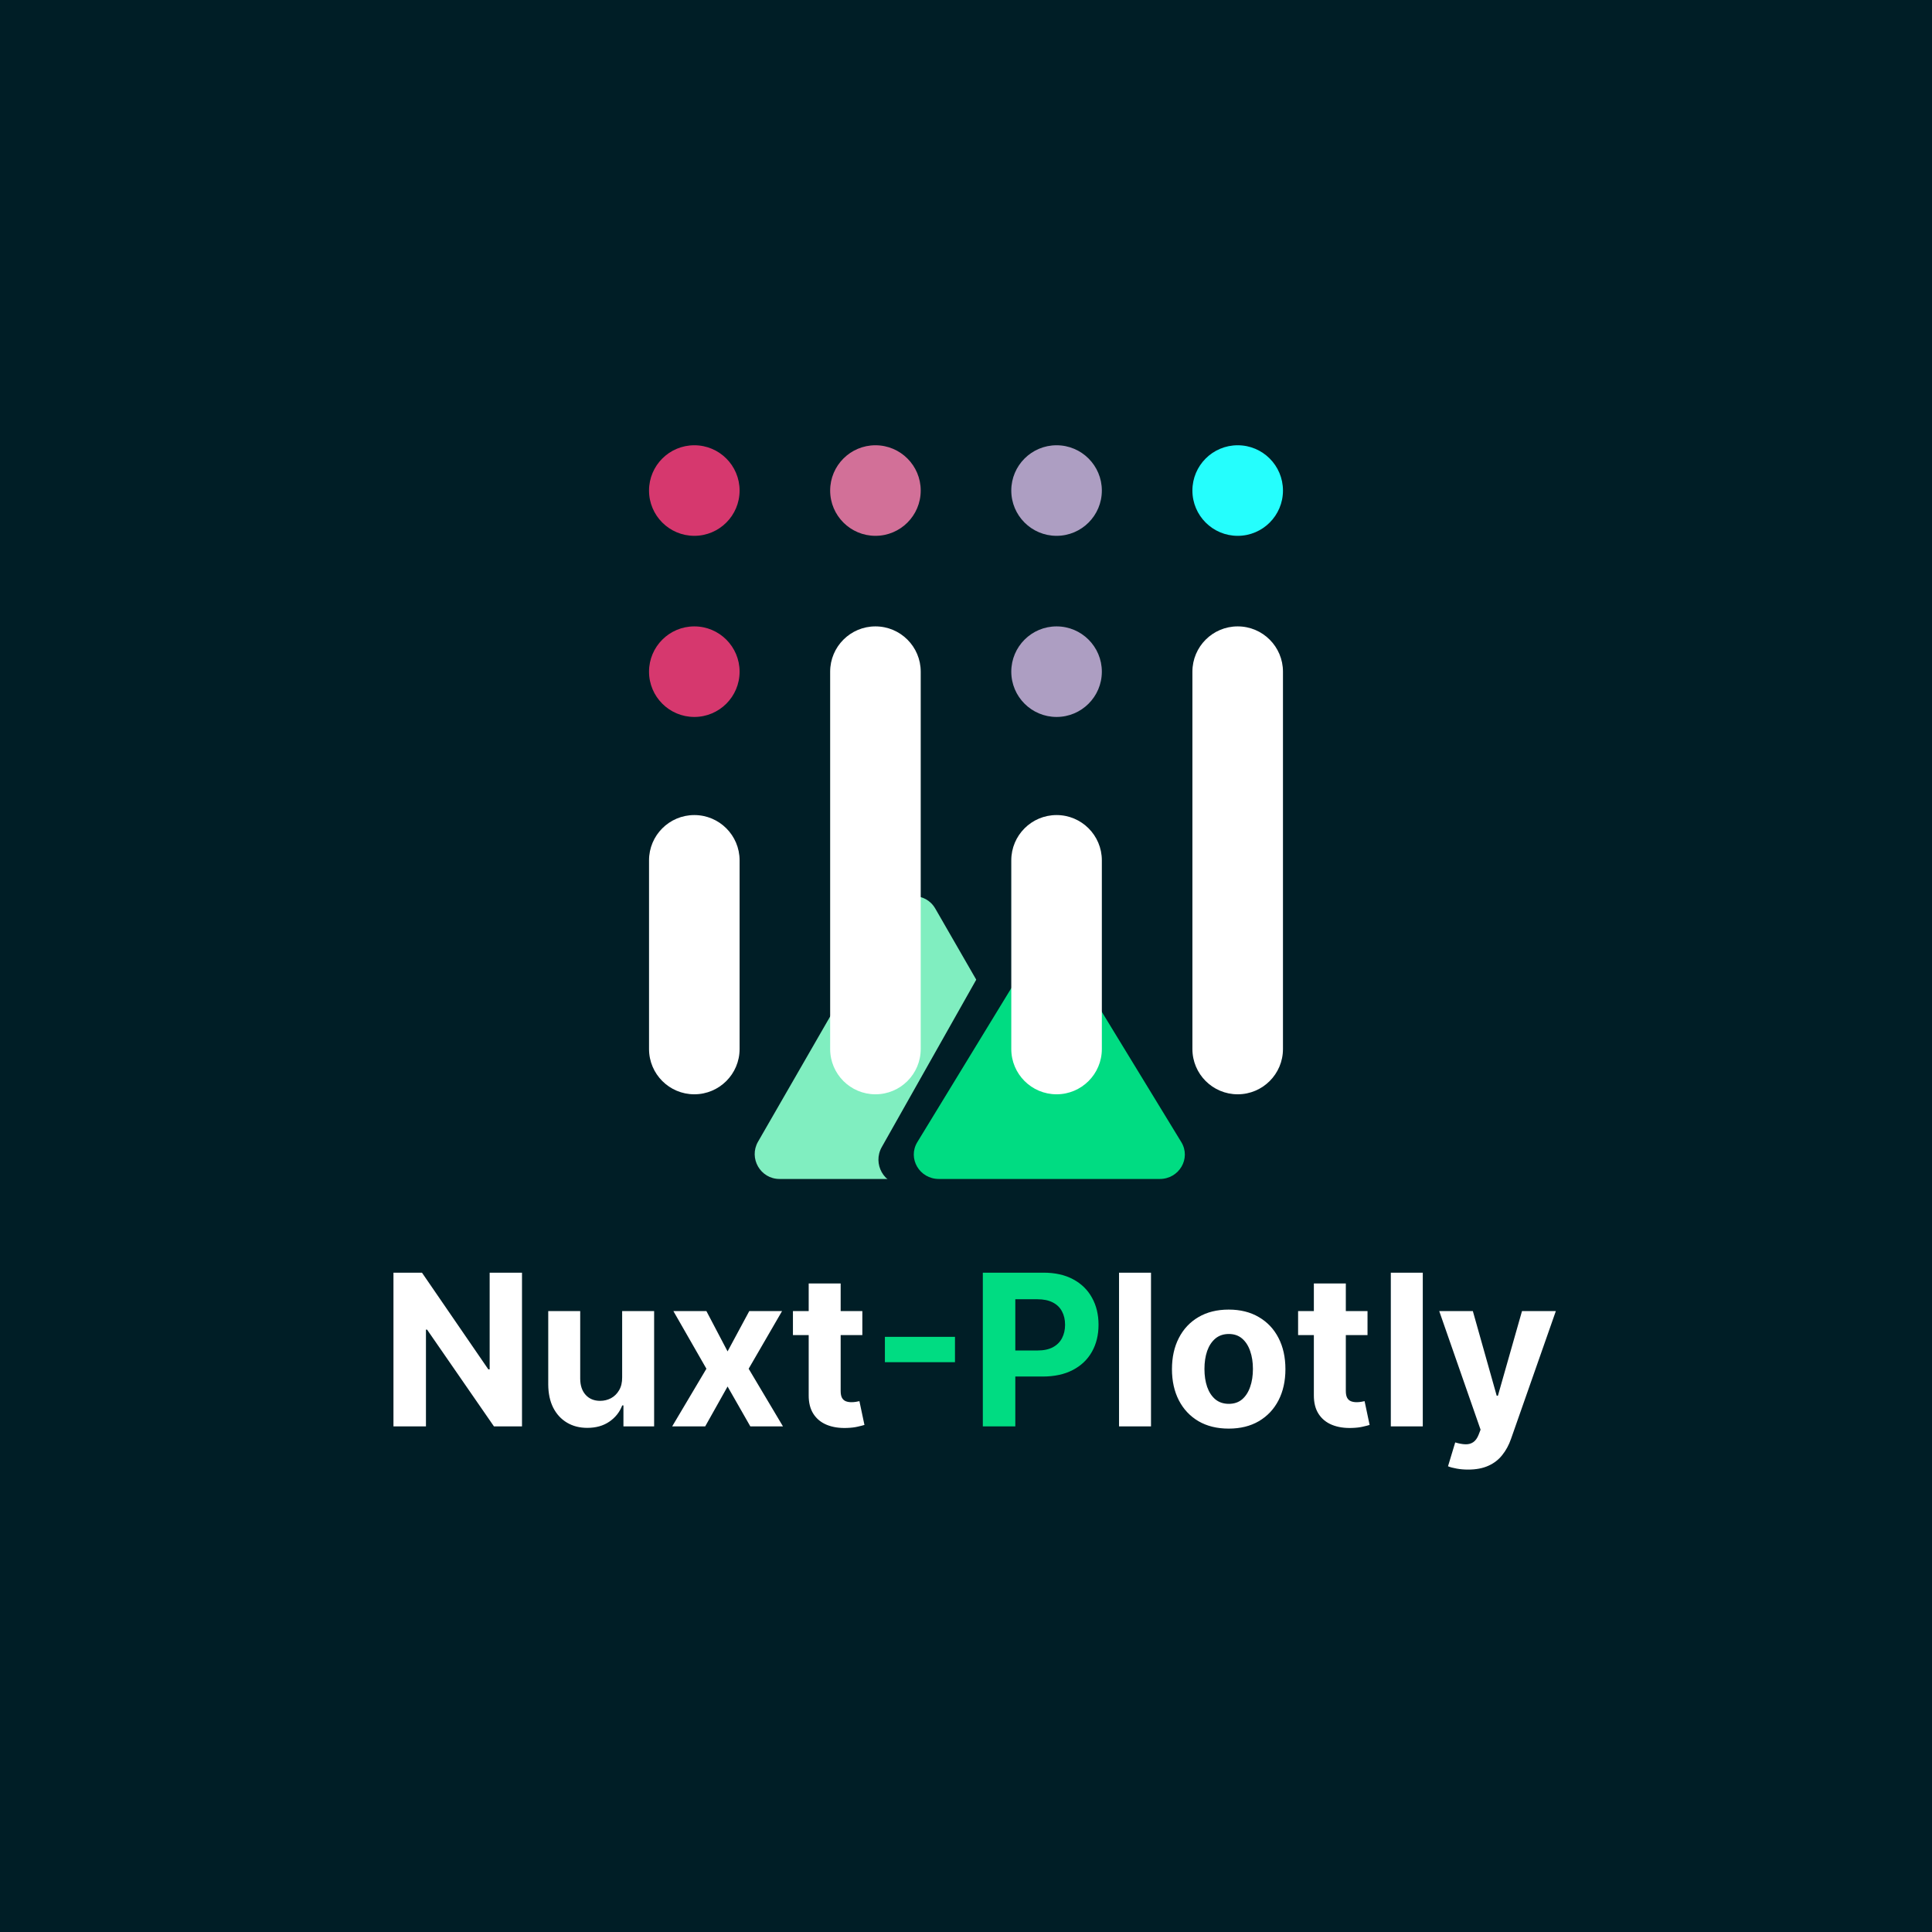
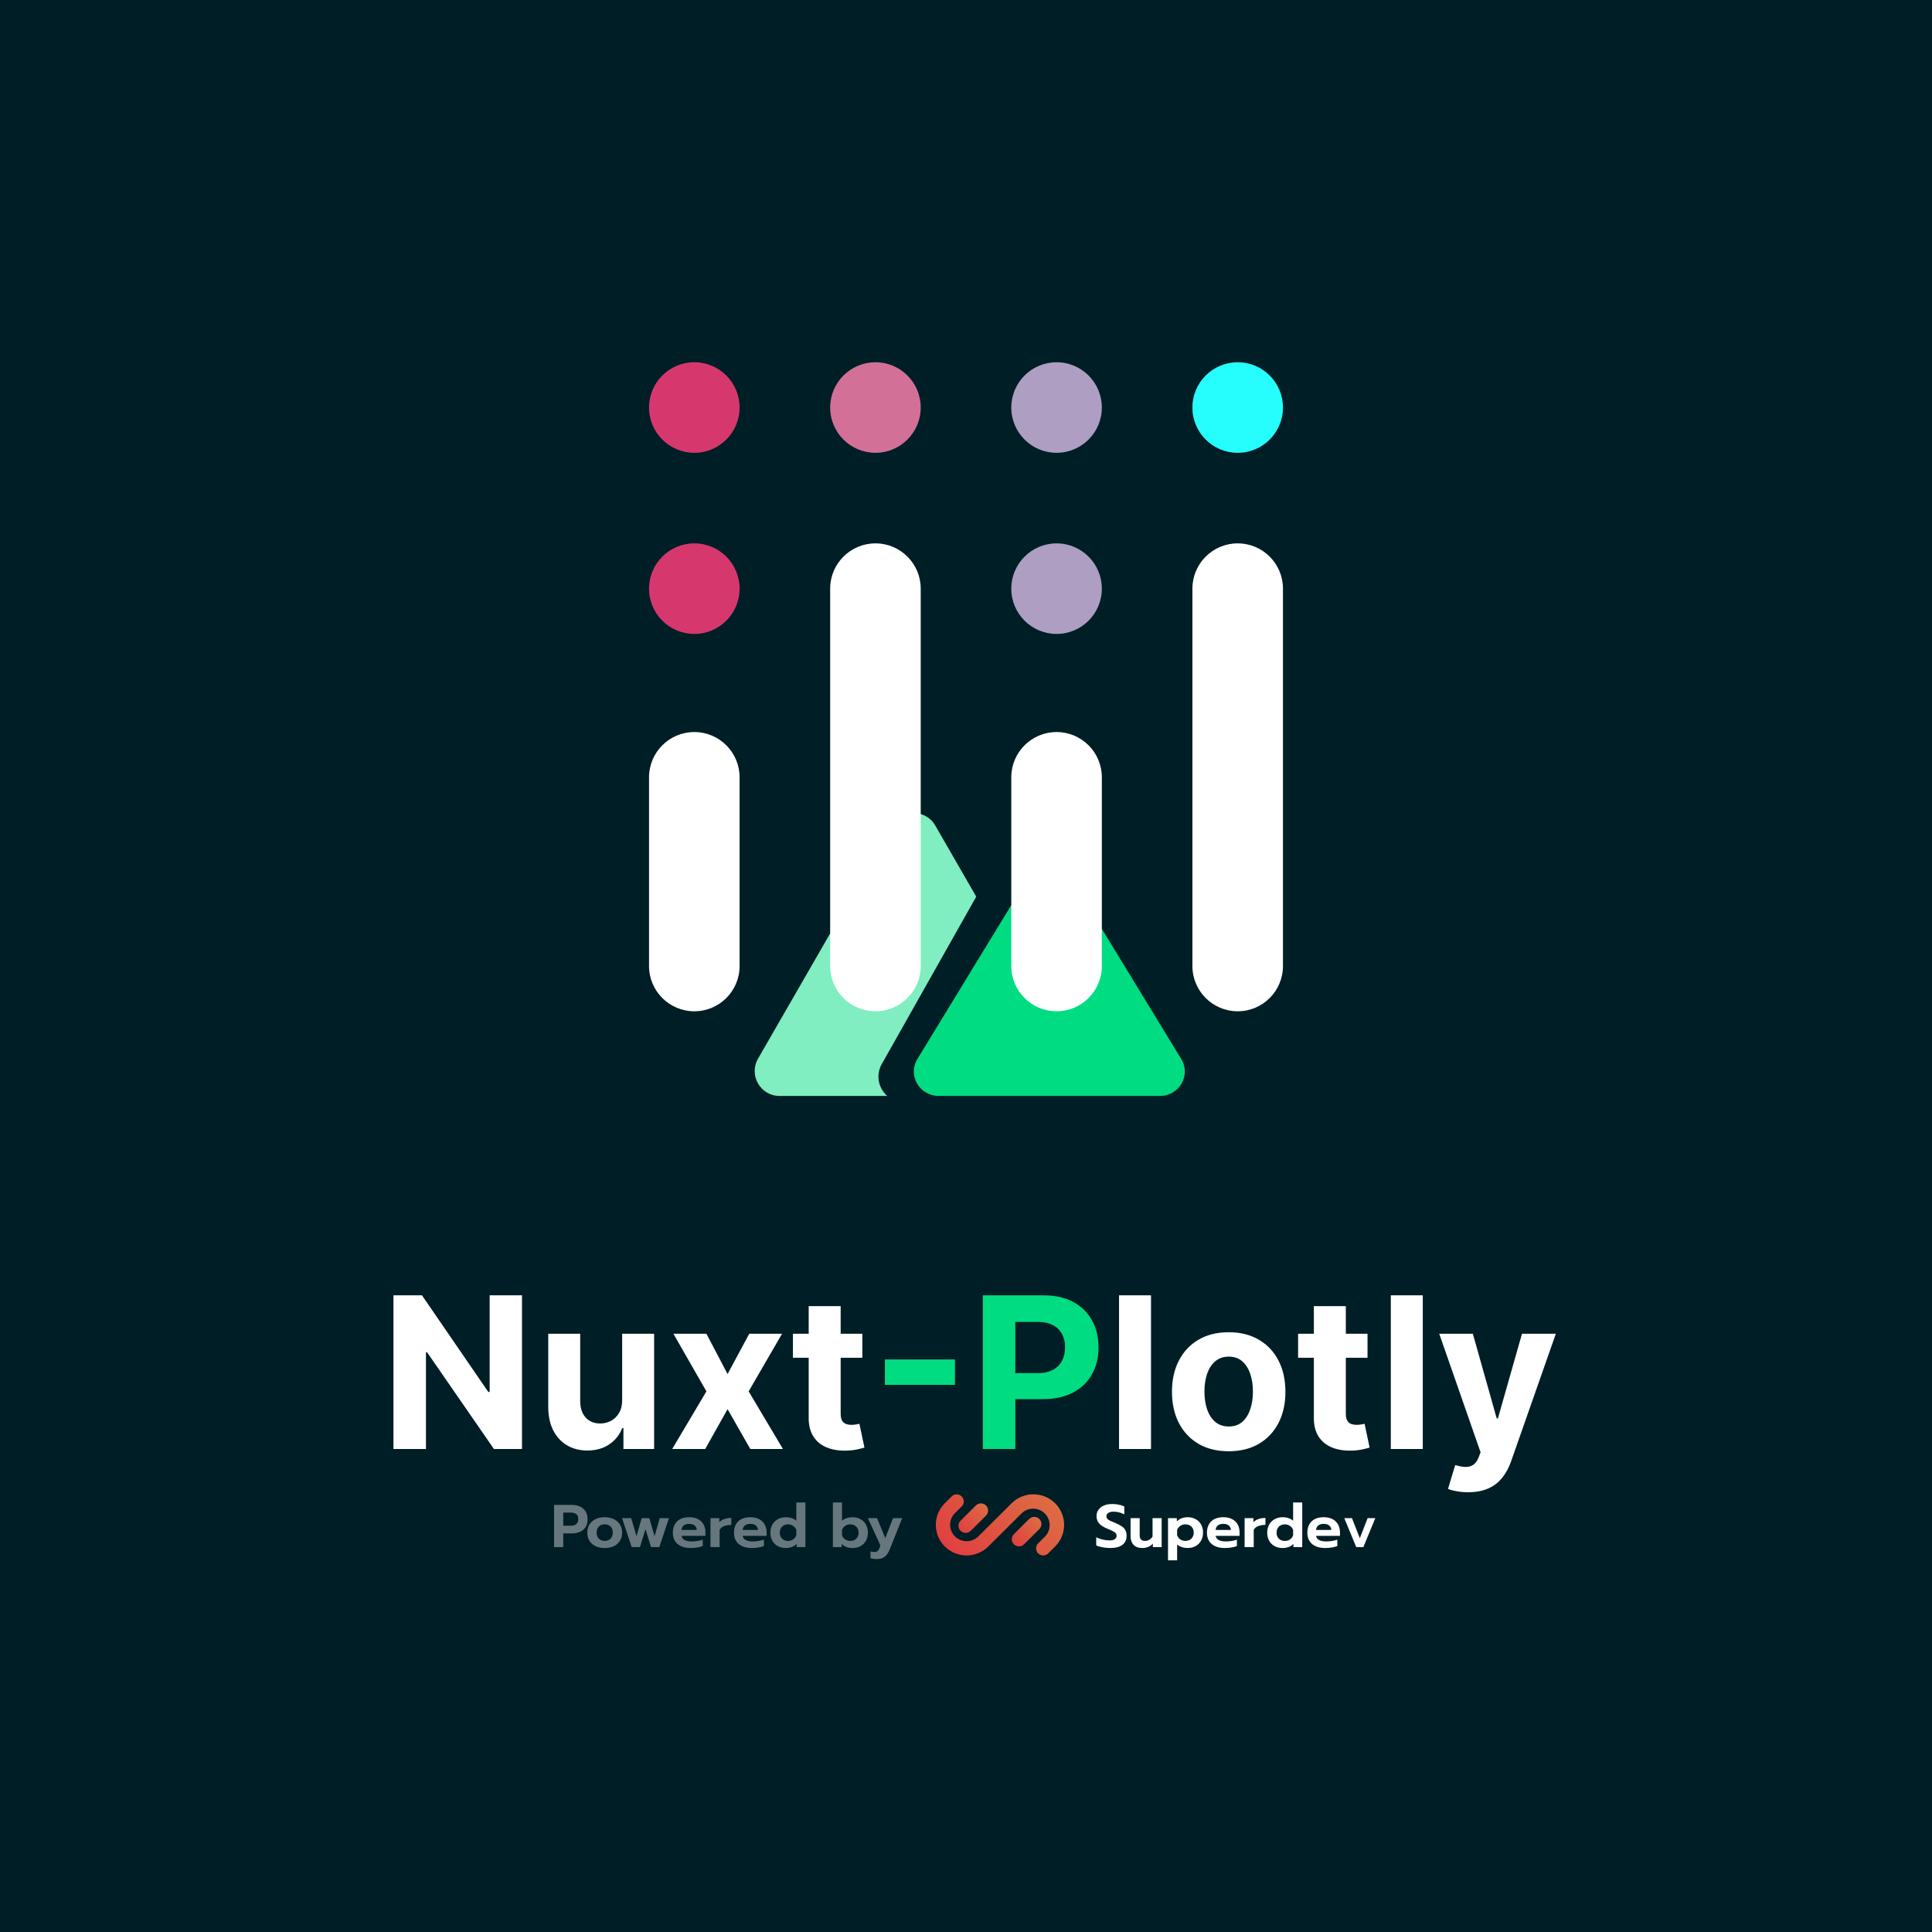
<svg xmlns="http://www.w3.org/2000/svg" width="256" height="256" viewBox="0 0 256 256" fill="none">
  <rect width="256" height="256" fill="#001E26" />
-   <path d="M118.236 120.387C119.501 118.191 122.663 118.191 123.929 120.387L141.719 151.277C142.984 153.473 141.403 156.219 138.872 156.219H103.292C100.762 156.219 99.18 153.473 100.445 151.277L118.236 120.387Z" fill="#80EEC0" />
-   <path d="M131.14 126.655C132.395 124.43 135.534 124.43 136.79 126.655L151.091 151.995C152.347 154.219 150.777 157 148.266 157H119.663C117.152 157 115.583 154.219 116.838 151.995L131.14 126.655Z" fill="#001E26" />
-   <path d="M136.19 127.348C137.476 125.24 140.606 125.24 141.892 127.348L156.528 151.333C157.843 153.489 156.25 156.219 153.677 156.219H124.404C121.832 156.219 120.238 153.489 121.553 151.333L136.19 127.348Z" fill="#00DC82" />
-   <path d="M69.168 168.636V189H65.449L56.59 176.183H56.441V189H52.135V168.636H55.913L64.703 181.443H64.882V168.636H69.168ZM82.439 182.497V173.727H86.675V189H82.609V186.226H82.449C82.105 187.121 81.531 187.84 80.729 188.384C79.934 188.927 78.963 189.199 77.816 189.199C76.795 189.199 75.897 188.967 75.121 188.503C74.346 188.039 73.739 187.379 73.302 186.524C72.871 185.669 72.652 184.645 72.645 183.452V173.727H76.881V182.696C76.888 183.598 77.13 184.31 77.607 184.834C78.084 185.357 78.724 185.619 79.526 185.619C80.037 185.619 80.514 185.503 80.958 185.271C81.402 185.033 81.76 184.681 82.032 184.217C82.31 183.753 82.446 183.18 82.439 182.497ZM93.603 173.727L96.407 179.067L99.281 173.727H103.626L99.201 181.364L103.745 189H99.42L96.407 183.72L93.444 189H89.069L93.603 181.364L89.228 173.727H93.603ZM114.265 173.727V176.909H105.068V173.727H114.265ZM107.156 170.068H111.392V184.307C111.392 184.698 111.451 185.003 111.57 185.222C111.69 185.434 111.856 185.583 112.068 185.669C112.286 185.755 112.538 185.798 112.823 185.798C113.022 185.798 113.221 185.782 113.42 185.749C113.619 185.709 113.771 185.679 113.877 185.659L114.544 188.811C114.331 188.877 114.033 188.954 113.649 189.04C113.264 189.133 112.797 189.189 112.247 189.209C111.226 189.249 110.331 189.113 109.562 188.801C108.8 188.49 108.206 188.006 107.782 187.349C107.358 186.693 107.149 185.865 107.156 184.864V170.068ZM152.514 168.636V189H148.278V168.636H152.514ZM162.808 189.298C161.263 189.298 159.927 188.97 158.801 188.314C157.68 187.651 156.815 186.73 156.205 185.55C155.596 184.363 155.291 182.988 155.291 181.423C155.291 179.846 155.596 178.467 156.205 177.287C156.815 176.1 157.68 175.179 158.801 174.523C159.927 173.86 161.263 173.528 162.808 173.528C164.352 173.528 165.685 173.86 166.805 174.523C167.932 175.179 168.8 176.1 169.41 177.287C170.02 178.467 170.325 179.846 170.325 181.423C170.325 182.988 170.02 184.363 169.41 185.55C168.8 186.73 167.932 187.651 166.805 188.314C165.685 188.97 164.352 189.298 162.808 189.298ZM162.828 186.017C163.53 186.017 164.117 185.818 164.588 185.42C165.058 185.016 165.413 184.466 165.651 183.77C165.897 183.074 166.019 182.282 166.019 181.393C166.019 180.505 165.897 179.713 165.651 179.017C165.413 178.321 165.058 177.771 164.588 177.366C164.117 176.962 163.53 176.76 162.828 176.76C162.118 176.76 161.522 176.962 161.038 177.366C160.561 177.771 160.199 178.321 159.954 179.017C159.715 179.713 159.596 180.505 159.596 181.393C159.596 182.282 159.715 183.074 159.954 183.77C160.199 184.466 160.561 185.016 161.038 185.42C161.522 185.818 162.118 186.017 162.828 186.017ZM181.203 173.727V176.909H172.005V173.727H181.203ZM174.093 170.068H178.329V184.307C178.329 184.698 178.389 185.003 178.508 185.222C178.627 185.434 178.793 185.583 179.005 185.669C179.224 185.755 179.476 185.798 179.761 185.798C179.96 185.798 180.159 185.782 180.357 185.749C180.556 185.709 180.709 185.679 180.815 185.659L181.481 188.811C181.269 188.877 180.971 188.954 180.586 189.04C180.202 189.133 179.734 189.189 179.184 189.209C178.163 189.249 177.268 189.113 176.499 188.801C175.737 188.49 175.144 188.006 174.72 187.349C174.295 186.693 174.087 185.865 174.093 184.864V170.068ZM188.526 168.636V189H184.29V168.636H188.526ZM194.534 194.727C193.997 194.727 193.493 194.684 193.023 194.598C192.559 194.518 192.174 194.416 191.869 194.29L192.824 191.128C193.321 191.28 193.768 191.363 194.166 191.376C194.57 191.39 194.918 191.297 195.21 191.098C195.508 190.899 195.75 190.561 195.936 190.084L196.184 189.438L190.706 173.727H195.16L198.322 184.943H198.481L201.673 173.727H206.157L200.221 190.651C199.936 191.473 199.549 192.188 199.058 192.798C198.574 193.415 197.961 193.889 197.219 194.22C196.476 194.558 195.581 194.727 194.534 194.727Z" fill="white" />
-   <path d="M126.54 177.138V180.499H117.253V177.138H126.54ZM130.229 189V168.636H138.263C139.807 168.636 141.123 168.931 142.21 169.521C143.298 170.105 144.126 170.917 144.696 171.957C145.273 172.991 145.561 174.185 145.561 175.537C145.561 176.889 145.27 178.082 144.686 179.116C144.103 180.151 143.258 180.956 142.151 181.533C141.05 182.109 139.718 182.398 138.154 182.398H133.033V178.947H137.458C138.286 178.947 138.969 178.805 139.506 178.52C140.049 178.228 140.454 177.827 140.719 177.317C140.991 176.8 141.127 176.206 141.127 175.537C141.127 174.861 140.991 174.271 140.719 173.767C140.454 173.257 140.049 172.862 139.506 172.584C138.962 172.299 138.273 172.156 137.438 172.156H134.534V189H130.229Z" fill="#00DC82" />
-   <circle cx="92" cy="89" r="6" fill="#D6386E" />
-   <circle cx="92" cy="65" r="6" fill="#D6386E" />
-   <circle cx="116" cy="65" r="6" fill="#D27098" />
-   <circle cx="140" cy="65" r="6" fill="#AD9EC2" />
-   <circle cx="140" cy="89" r="6" fill="#AD9EC2" />
-   <circle cx="164" cy="65" r="6" fill="#25FEFD" />
-   <rect x="86" y="108" width="12" height="37" rx="6" fill="white" />
-   <rect x="110" y="83" width="12" height="62" rx="6" fill="white" />
-   <rect x="134" y="108" width="12" height="37" rx="6" fill="white" />
-   <rect x="158" y="83" width="12" height="62" rx="6" fill="white" />
+   <path d="M118.236 109.387C119.501 107.191 122.663 107.191 123.929 109.387L141.719 140.277C142.984 142.473 141.403 145.219 138.872 145.219H103.292C100.762 145.219 99.18 142.473 100.445 140.277L118.236 109.387Z" fill="#80EEC0" />
+   <path d="M131.14 115.655C132.395 113.43 135.534 113.43 136.79 115.655L151.091 140.995C152.347 143.219 150.777 146 148.266 146H119.663C117.152 146 115.583 143.219 116.838 140.995L131.14 115.655Z" fill="#001E26" />
+   <path d="M136.19 116.348C137.476 114.24 140.606 114.24 141.892 116.348L156.528 140.333C157.843 142.488 156.25 145.219 153.677 145.219H124.404C121.832 145.219 120.238 142.488 121.553 140.333L136.19 116.348Z" fill="#00DC82" />
+   <path d="M69.168 171.636V192H65.449L56.59 179.183H56.441V192H52.135V171.636H55.913L64.703 184.443H64.882V171.636H69.168ZM82.439 185.497V176.727H86.675V192H82.609V189.226H82.449C82.105 190.121 81.531 190.84 80.729 191.384C79.934 191.927 78.963 192.199 77.816 192.199C76.795 192.199 75.897 191.967 75.121 191.503C74.346 191.039 73.739 190.379 73.302 189.524C72.871 188.669 72.652 187.645 72.645 186.452V176.727H76.881V185.696C76.888 186.598 77.13 187.31 77.607 187.834C78.084 188.357 78.724 188.619 79.526 188.619C80.037 188.619 80.514 188.503 80.958 188.271C81.402 188.033 81.76 187.681 82.032 187.217C82.31 186.753 82.446 186.18 82.439 185.497ZM93.603 176.727L96.407 182.067L99.281 176.727H103.626L99.201 184.364L103.745 192H99.42L96.407 186.72L93.444 192H89.069L93.603 184.364L89.228 176.727H93.603ZM114.265 176.727V179.909H105.068V176.727H114.265ZM107.156 173.068H111.392V187.307C111.392 187.698 111.451 188.003 111.57 188.222C111.69 188.434 111.856 188.583 112.068 188.669C112.286 188.755 112.538 188.798 112.823 188.798C113.022 188.798 113.221 188.782 113.42 188.749C113.619 188.709 113.771 188.679 113.877 188.659L114.544 191.811C114.331 191.877 114.033 191.954 113.649 192.04C113.264 192.133 112.797 192.189 112.247 192.209C111.226 192.249 110.331 192.113 109.562 191.801C108.8 191.49 108.206 191.006 107.782 190.349C107.358 189.693 107.149 188.865 107.156 187.864V173.068ZM152.514 171.636V192H148.278V171.636H152.514ZM162.808 192.298C161.263 192.298 159.927 191.97 158.801 191.314C157.68 190.651 156.815 189.73 156.205 188.55C155.596 187.363 155.291 185.988 155.291 184.423C155.291 182.846 155.596 181.467 156.205 180.287C156.815 179.1 157.68 178.179 158.801 177.523C159.927 176.86 161.263 176.528 162.808 176.528C164.352 176.528 165.685 176.86 166.805 177.523C167.932 178.179 168.8 179.1 169.41 180.287C170.02 181.467 170.325 182.846 170.325 184.423C170.325 185.988 170.02 187.363 169.41 188.55C168.8 189.73 167.932 190.651 166.805 191.314C165.685 191.97 164.352 192.298 162.808 192.298ZM162.828 189.017C163.53 189.017 164.117 188.818 164.588 188.42C165.058 188.016 165.413 187.466 165.651 186.77C165.897 186.074 166.019 185.282 166.019 184.393C166.019 183.505 165.897 182.713 165.651 182.017C165.413 181.321 165.058 180.771 164.588 180.366C164.117 179.962 163.53 179.76 162.828 179.76C162.118 179.76 161.522 179.962 161.038 180.366C160.561 180.771 160.199 181.321 159.954 182.017C159.715 182.713 159.596 183.505 159.596 184.393C159.596 185.282 159.715 186.074 159.954 186.77C160.199 187.466 160.561 188.016 161.038 188.42C161.522 188.818 162.118 189.017 162.828 189.017ZM181.203 176.727V179.909H172.005V176.727H181.203ZM174.093 173.068H178.329V187.307C178.329 187.698 178.389 188.003 178.508 188.222C178.627 188.434 178.793 188.583 179.005 188.669C179.224 188.755 179.476 188.798 179.761 188.798C179.96 188.798 180.159 188.782 180.357 188.749C180.556 188.709 180.709 188.679 180.815 188.659L181.481 191.811C181.269 191.877 180.971 191.954 180.586 192.04C180.202 192.133 179.734 192.189 179.184 192.209C178.163 192.249 177.268 192.113 176.499 191.801C175.737 191.49 175.144 191.006 174.72 190.349C174.295 189.693 174.087 188.865 174.093 187.864V173.068ZM188.526 171.636V192H184.29V171.636H188.526ZM194.534 197.727C193.997 197.727 193.493 197.684 193.023 197.598C192.559 197.518 192.174 197.416 191.869 197.29L192.824 194.128C193.321 194.28 193.768 194.363 194.166 194.376C194.57 194.39 194.918 194.297 195.21 194.098C195.508 193.899 195.75 193.561 195.936 193.084L196.184 192.438L190.706 176.727H195.16L198.322 187.943H198.481L201.673 176.727H206.157L200.221 193.651C199.936 194.473 199.549 195.188 199.058 195.798C198.574 196.415 197.961 196.889 197.219 197.22C196.476 197.558 195.581 197.727 194.534 197.727Z" fill="white" />
+   <path d="M126.54 180.138V183.499H117.253V180.138H126.54ZM130.229 192V171.636H138.263C139.807 171.636 141.123 171.931 142.21 172.521C143.298 173.105 144.126 173.917 144.696 174.957C145.273 175.991 145.561 177.185 145.561 178.537C145.561 179.889 145.27 181.082 144.686 182.116C144.103 183.151 143.258 183.956 142.151 184.533C141.05 185.109 139.718 185.398 138.154 185.398H133.033V181.947H137.458C138.286 181.947 138.969 181.805 139.506 181.52C140.049 181.228 140.454 180.827 140.719 180.317C140.991 179.8 141.127 179.206 141.127 178.537C141.127 177.861 140.991 177.271 140.719 176.767C140.454 176.257 140.049 175.862 139.506 175.584C138.962 175.299 138.273 175.156 137.438 175.156H134.534V192H130.229Z" fill="#00DC82" />
+   <circle cx="92" cy="78" r="6" fill="#D6386E" />
+   <circle cx="92" cy="54" r="6" fill="#D6386E" />
+   <circle cx="116" cy="54" r="6" fill="#D27098" />
+   <circle cx="140" cy="54" r="6" fill="#AD9EC2" />
+   <circle cx="140" cy="78" r="6" fill="#AD9EC2" />
+   <circle cx="164" cy="54" r="6" fill="#25FEFD" />
+   <rect x="86" y="97" width="12" height="37" rx="6" fill="white" />
+   <rect x="110" y="72" width="12" height="62" rx="6" fill="white" />
+   <rect x="134" y="97" width="12" height="37" rx="6" fill="white" />
+   <rect x="158" y="72" width="12" height="62" rx="6" fill="white" />
+   <path d="M73.416 199.408H75.768C76.403 199.408 76.909 199.576 77.288 199.912C77.667 200.243 77.856 200.704 77.856 201.296C77.856 201.904 77.667 202.371 77.288 202.696C76.915 203.021 76.408 203.184 75.768 203.184H74.632V205H73.416V199.408ZM75.592 202.168C76.28 202.168 76.624 201.877 76.624 201.296C76.624 200.971 76.531 200.744 76.344 200.616C76.163 200.488 75.912 200.424 75.592 200.424H74.632V202.168H75.592ZM80.13 205.12C79.666 205.12 79.258 205.037 78.906 204.872C78.56 204.701 78.29 204.464 78.099 204.16C77.912 203.851 77.819 203.491 77.819 203.08C77.819 202.68 77.912 202.325 78.099 202.016C78.29 201.707 78.56 201.467 78.906 201.296C79.258 201.125 79.666 201.04 80.13 201.04C80.589 201.04 80.992 201.125 81.338 201.296C81.691 201.467 81.96 201.707 82.147 202.016C82.338 202.325 82.434 202.68 82.434 203.08C82.434 203.491 82.338 203.851 82.147 204.16C81.96 204.464 81.693 204.701 81.347 204.872C81 205.037 80.594 205.12 80.13 205.12ZM80.13 204.176C80.456 204.176 80.715 204.077 80.906 203.88C81.099 203.677 81.195 203.411 81.195 203.08C81.195 202.739 81.099 202.472 80.906 202.28C80.72 202.083 80.461 201.984 80.13 201.984C79.8 201.984 79.538 202.083 79.347 202.28C79.154 202.472 79.058 202.739 79.058 203.08C79.058 203.411 79.154 203.677 79.347 203.88C79.544 204.077 79.805 204.176 80.13 204.176ZM82.428 201.16H83.636L84.34 203.56L85.028 201.16H86.036L86.732 203.56L87.428 201.16H88.636L87.364 205H86.268L85.532 202.616L84.796 205H83.7L82.428 201.16ZM91.522 205.12C90.786 205.12 90.208 204.944 89.786 204.592C89.365 204.235 89.154 203.736 89.154 203.096C89.154 202.461 89.341 201.96 89.714 201.592C90.093 201.224 90.632 201.04 91.33 201.04C91.789 201.04 92.178 201.125 92.498 201.296C92.818 201.467 93.061 201.704 93.226 202.008C93.392 202.307 93.474 202.645 93.474 203.024V203.512H90.306C90.392 204.003 90.85 204.248 91.682 204.248C91.928 204.248 92.181 204.227 92.442 204.184C92.704 204.141 92.93 204.083 93.122 204.008V204.856C92.936 204.936 92.696 205 92.402 205.048C92.109 205.096 91.816 205.12 91.522 205.12ZM92.33 202.728C92.314 202.472 92.218 202.275 92.042 202.136C91.866 201.992 91.624 201.92 91.314 201.92C91.01 201.92 90.77 201.992 90.594 202.136C90.418 202.28 90.322 202.477 90.306 202.728H92.33ZM94.143 201.16H95.311V201.712C95.465 201.525 95.681 201.384 95.959 201.288C96.236 201.187 96.551 201.136 96.903 201.136V202.056C96.535 202.056 96.209 202.112 95.927 202.224C95.649 202.336 95.457 202.507 95.351 202.736V205H94.143V201.16ZM99.624 205.12C98.888 205.12 98.309 204.944 97.888 204.592C97.467 204.235 97.256 203.736 97.256 203.096C97.256 202.461 97.443 201.96 97.816 201.592C98.195 201.224 98.733 201.04 99.432 201.04C99.891 201.04 100.28 201.125 100.6 201.296C100.92 201.467 101.163 201.704 101.328 202.008C101.493 202.307 101.576 202.645 101.576 203.024V203.512H98.408C98.493 204.003 98.952 204.248 99.784 204.248C100.029 204.248 100.283 204.227 100.544 204.184C100.805 204.141 101.032 204.083 101.224 204.008V204.856C101.037 204.936 100.797 205 100.504 205.048C100.211 205.096 99.917 205.12 99.624 205.12ZM100.432 202.728C100.416 202.472 100.32 202.275 100.144 202.136C99.968 201.992 99.725 201.92 99.416 201.92C99.112 201.92 98.872 201.992 98.696 202.136C98.52 202.28 98.424 202.477 98.408 202.728H100.432ZM104.116 205.12C103.721 205.12 103.369 205.037 103.06 204.872C102.756 204.701 102.516 204.464 102.34 204.16C102.169 203.851 102.084 203.493 102.084 203.088C102.084 202.688 102.169 202.333 102.34 202.024C102.511 201.715 102.751 201.475 103.06 201.304C103.369 201.128 103.721 201.04 104.116 201.04C104.404 201.04 104.668 201.08 104.908 201.16C105.148 201.24 105.351 201.355 105.516 201.504V199.088H106.724V205H105.556V204.584C105.359 204.771 105.143 204.907 104.908 204.992C104.679 205.077 104.415 205.12 104.116 205.12ZM104.428 204.184C104.679 204.184 104.9 204.117 105.092 203.984C105.289 203.851 105.431 203.672 105.516 203.448V202.72C105.441 202.501 105.303 202.325 105.1 202.192C104.903 202.053 104.679 201.984 104.428 201.984C104.103 201.984 103.836 202.085 103.628 202.288C103.425 202.491 103.324 202.757 103.324 203.088C103.324 203.419 103.425 203.685 103.628 203.888C103.836 204.085 104.103 204.184 104.428 204.184ZM112.969 205.12C112.671 205.12 112.404 205.077 112.169 204.992C111.94 204.907 111.727 204.771 111.529 204.584V205H110.361V199.088H111.569V201.504C111.74 201.355 111.948 201.24 112.193 201.16C112.439 201.08 112.697 201.04 112.969 201.04C113.369 201.04 113.721 201.128 114.025 201.304C114.335 201.475 114.575 201.715 114.745 202.024C114.916 202.333 115.001 202.688 115.001 203.088C115.001 203.493 114.916 203.851 114.745 204.16C114.575 204.464 114.335 204.701 114.025 204.872C113.721 205.037 113.369 205.12 112.969 205.12ZM112.665 204.184C112.991 204.184 113.255 204.085 113.457 203.888C113.665 203.685 113.769 203.419 113.769 203.088C113.769 202.757 113.665 202.491 113.457 202.288C113.255 202.085 112.991 201.984 112.665 201.984C112.415 201.984 112.188 202.053 111.985 202.192C111.788 202.325 111.649 202.501 111.569 202.72V203.448C111.655 203.672 111.796 203.851 111.993 203.984C112.191 204.117 112.415 204.184 112.665 204.184ZM116.214 206.584C116.054 206.584 115.889 206.573 115.718 206.552C115.553 206.531 115.428 206.501 115.342 206.464V205.56C115.497 205.619 115.668 205.648 115.854 205.648C116.046 205.648 116.19 205.605 116.286 205.52C116.388 205.435 116.47 205.301 116.534 205.12L116.662 204.792L114.998 201.16H116.214L117.302 203.808L118.334 201.16H119.542L117.91 205.264C117.729 205.717 117.505 206.051 117.238 206.264C116.972 206.477 116.63 206.584 116.214 206.584Z" fill="white" fill-opacity="0.4" />
+   <path d="M130.651 200.828C131.023 200.458 131.023 199.857 130.651 199.486C130.279 199.116 129.675 199.116 129.303 199.486L127.281 201.499C126.908 201.87 126.908 202.471 127.28 202.842C127.653 203.212 128.256 203.212 128.629 202.841L130.651 200.828Z" fill="url(#paint0_linear_6_11)" />
+   <path d="M138.225 206.106C138.038 206.106 137.857 206.051 137.702 205.948C137.547 205.845 137.426 205.699 137.355 205.528C137.284 205.357 137.265 205.168 137.302 204.987C137.338 204.805 137.427 204.638 137.559 204.507L138.476 203.594C138.872 203.182 139.09 202.633 139.083 202.063C139.077 201.494 138.847 200.949 138.442 200.546C138.038 200.143 137.491 199.914 136.918 199.907C136.346 199.901 135.794 200.118 135.38 200.511L130.952 204.919C130.188 205.679 129.153 206.106 128.072 206.106C126.992 206.106 125.957 205.679 125.193 204.919C124.429 204.159 124 203.128 124 202.053C124 200.978 124.429 199.947 125.193 199.187L126.099 198.285C126.276 198.109 126.515 198.01 126.765 198.01C127.014 198.01 127.254 198.109 127.43 198.285C127.607 198.46 127.706 198.699 127.706 198.947C127.706 199.196 127.607 199.434 127.43 199.61L126.523 200.511C126.118 200.921 125.892 201.474 125.895 202.049C125.897 202.624 126.128 203.174 126.536 203.581C126.945 203.987 127.498 204.217 128.076 204.219C128.653 204.222 129.208 203.997 129.62 203.594L134.049 199.187C134.813 198.427 135.849 198 136.928 198C138.008 198 139.044 198.427 139.808 199.187C140.571 199.947 141 200.978 141 202.053C141 203.128 140.571 204.159 139.807 204.919L138.889 205.832C138.802 205.919 138.699 205.988 138.585 206.035C138.47 206.082 138.348 206.106 138.225 206.106Z" fill="url(#paint1_linear_6_11)" />
+   <path d="M134.344 203.284C133.972 203.654 133.972 204.255 134.344 204.626C134.716 204.997 135.32 204.996 135.692 204.626L137.715 202.613C138.087 202.242 138.087 201.641 137.715 201.271C137.342 200.9 136.739 200.9 136.366 201.271L134.344 203.284Z" fill="url(#paint2_linear_6_11)" />
+   <path d="M147.096 205.12C146.755 205.12 146.416 205.088 146.08 205.024C145.744 204.96 145.469 204.875 145.256 204.768V203.696C145.539 203.835 145.832 203.939 146.136 204.008C146.44 204.077 146.731 204.112 147.008 204.112C147.317 204.112 147.552 204.059 147.712 203.952C147.872 203.845 147.952 203.696 147.952 203.504C147.952 203.365 147.912 203.248 147.832 203.152C147.752 203.056 147.635 202.971 147.48 202.896C147.331 202.816 147.099 202.712 146.784 202.584C146.261 202.371 145.883 202.133 145.648 201.872C145.413 201.605 145.296 201.277 145.296 200.888C145.296 200.573 145.381 200.296 145.552 200.056C145.723 199.811 145.963 199.621 146.272 199.488C146.581 199.355 146.939 199.288 147.344 199.288C147.675 199.288 147.968 199.315 148.224 199.368C148.48 199.421 148.731 199.504 148.976 199.616V200.656C148.507 200.421 148.037 200.304 147.568 200.304C147.269 200.304 147.035 200.357 146.864 200.464C146.693 200.565 146.608 200.712 146.608 200.904C146.608 201.043 146.648 201.157 146.728 201.248C146.808 201.339 146.92 201.419 147.064 201.488C147.208 201.557 147.443 201.659 147.768 201.792C148.147 201.952 148.443 202.107 148.656 202.256C148.869 202.4 149.027 202.573 149.128 202.776C149.229 202.973 149.28 203.219 149.28 203.512C149.28 204.019 149.096 204.413 148.728 204.696C148.365 204.979 147.821 205.12 147.096 205.12ZM151.374 205.12C150.851 205.12 150.459 204.979 150.198 204.696C149.936 204.408 149.806 204.027 149.806 203.552V201.16H151.014V203.424C151.014 203.925 151.246 204.176 151.71 204.176C151.912 204.176 152.102 204.128 152.278 204.032C152.454 203.936 152.6 203.792 152.718 203.6V201.16H153.926V205H152.758V204.536C152.587 204.733 152.379 204.88 152.134 204.976C151.894 205.072 151.64 205.12 151.374 205.12ZM154.768 201.16H155.936V201.584C156.325 201.221 156.805 201.04 157.376 201.04C157.776 201.04 158.128 201.125 158.432 201.296C158.741 201.461 158.981 201.699 159.152 202.008C159.322 202.312 159.408 202.667 159.408 203.072C159.408 203.472 159.322 203.827 159.152 204.136C158.981 204.445 158.741 204.688 158.432 204.864C158.128 205.035 157.776 205.12 157.376 205.12C157.104 205.12 156.845 205.08 156.6 205C156.354 204.92 156.146 204.805 155.976 204.656V206.752H154.768V201.16ZM157.072 204.176C157.397 204.176 157.661 204.075 157.864 203.872C158.072 203.669 158.176 203.403 158.176 203.072C158.176 202.741 158.072 202.477 157.864 202.28C157.661 202.083 157.397 201.984 157.072 201.984C156.821 201.984 156.597 202.051 156.4 202.184C156.202 202.317 156.061 202.493 155.976 202.712V203.44C156.056 203.664 156.194 203.843 156.392 203.976C156.594 204.109 156.821 204.176 157.072 204.176ZM162.296 205.12C161.56 205.12 160.981 204.944 160.56 204.592C160.139 204.235 159.928 203.736 159.928 203.096C159.928 202.461 160.115 201.96 160.488 201.592C160.867 201.224 161.405 201.04 162.104 201.04C162.563 201.04 162.952 201.125 163.272 201.296C163.592 201.467 163.835 201.704 164 202.008C164.165 202.307 164.248 202.645 164.248 203.024V203.512H161.08C161.165 204.003 161.624 204.248 162.456 204.248C162.701 204.248 162.955 204.227 163.216 204.184C163.477 204.141 163.704 204.083 163.896 204.008V204.856C163.709 204.936 163.469 205 163.176 205.048C162.883 205.096 162.589 205.12 162.296 205.12ZM163.104 202.728C163.088 202.472 162.992 202.275 162.816 202.136C162.64 201.992 162.397 201.92 162.088 201.92C161.784 201.92 161.544 201.992 161.368 202.136C161.192 202.28 161.096 202.477 161.08 202.728H163.104ZM164.916 201.16H166.084V201.712C166.239 201.525 166.455 201.384 166.732 201.288C167.009 201.187 167.324 201.136 167.676 201.136V202.056C167.308 202.056 166.983 202.112 166.7 202.224C166.423 202.336 166.231 202.507 166.124 202.736V205H164.916V201.16ZM169.944 205.12C169.55 205.12 169.198 205.037 168.888 204.872C168.584 204.701 168.344 204.464 168.168 204.16C167.998 203.851 167.912 203.493 167.912 203.088C167.912 202.688 167.998 202.333 168.168 202.024C168.339 201.715 168.579 201.475 168.888 201.304C169.198 201.128 169.55 201.04 169.944 201.04C170.232 201.04 170.496 201.08 170.736 201.16C170.976 201.24 171.179 201.355 171.344 201.504V199.088H172.552V205H171.384V204.584C171.187 204.771 170.971 204.907 170.736 204.992C170.507 205.077 170.243 205.12 169.944 205.12ZM170.256 204.184C170.507 204.184 170.728 204.117 170.92 203.984C171.118 203.851 171.259 203.672 171.344 203.448V202.72C171.27 202.501 171.131 202.325 170.928 202.192C170.731 202.053 170.507 201.984 170.256 201.984C169.931 201.984 169.664 202.085 169.456 202.288C169.254 202.491 169.152 202.757 169.152 203.088C169.152 203.419 169.254 203.685 169.456 203.888C169.664 204.085 169.931 204.184 170.256 204.184ZM175.601 205.12C174.865 205.12 174.286 204.944 173.865 204.592C173.443 204.235 173.233 203.736 173.233 203.096C173.233 202.461 173.419 201.96 173.793 201.592C174.171 201.224 174.71 201.04 175.409 201.04C175.867 201.04 176.257 201.125 176.577 201.296C176.897 201.467 177.139 201.704 177.305 202.008C177.47 202.307 177.553 202.645 177.553 203.024V203.512H174.385C174.47 204.003 174.929 204.248 175.761 204.248C176.006 204.248 176.259 204.227 176.521 204.184C176.782 204.141 177.009 204.083 177.201 204.008V204.856C177.014 204.936 176.774 205 176.481 205.048C176.187 205.096 175.894 205.12 175.601 205.12ZM176.409 202.728C176.393 202.472 176.297 202.275 176.121 202.136C175.945 201.992 175.702 201.92 175.393 201.92C175.089 201.92 174.849 201.992 174.673 202.136C174.497 202.28 174.401 202.477 174.385 202.728H176.409ZM178.125 201.16H179.141L180.181 203.816L181.221 201.16H182.237L180.653 205H179.709L178.125 201.16Z" fill="white" />
+   <defs>
+     <linearGradient id="paint0_linear_6_11" x1="130.652" y1="199.487" x2="127.296" y2="202.858" gradientUnits="userSpaceOnUse">
+       <stop stop-color="#DD6C43" />
+       <stop offset="1" stop-color="#E04040" />
+     </linearGradient>
+     <linearGradient id="paint1_linear_6_11" x1="137.593" y1="196.984" x2="127.454" y2="207.17" gradientUnits="userSpaceOnUse">
+       <stop stop-color="#DD6C43" />
+       <stop offset="1" stop-color="#E04040" />
+     </linearGradient>
+     <linearGradient id="paint2_linear_6_11" x1="137.715" y1="201.27" x2="134.36" y2="204.641" gradientUnits="userSpaceOnUse">
+       <stop stop-color="#DD6C43" />
+       <stop offset="1" stop-color="#E04040" />
+     </linearGradient>
+   </defs>
</svg>
